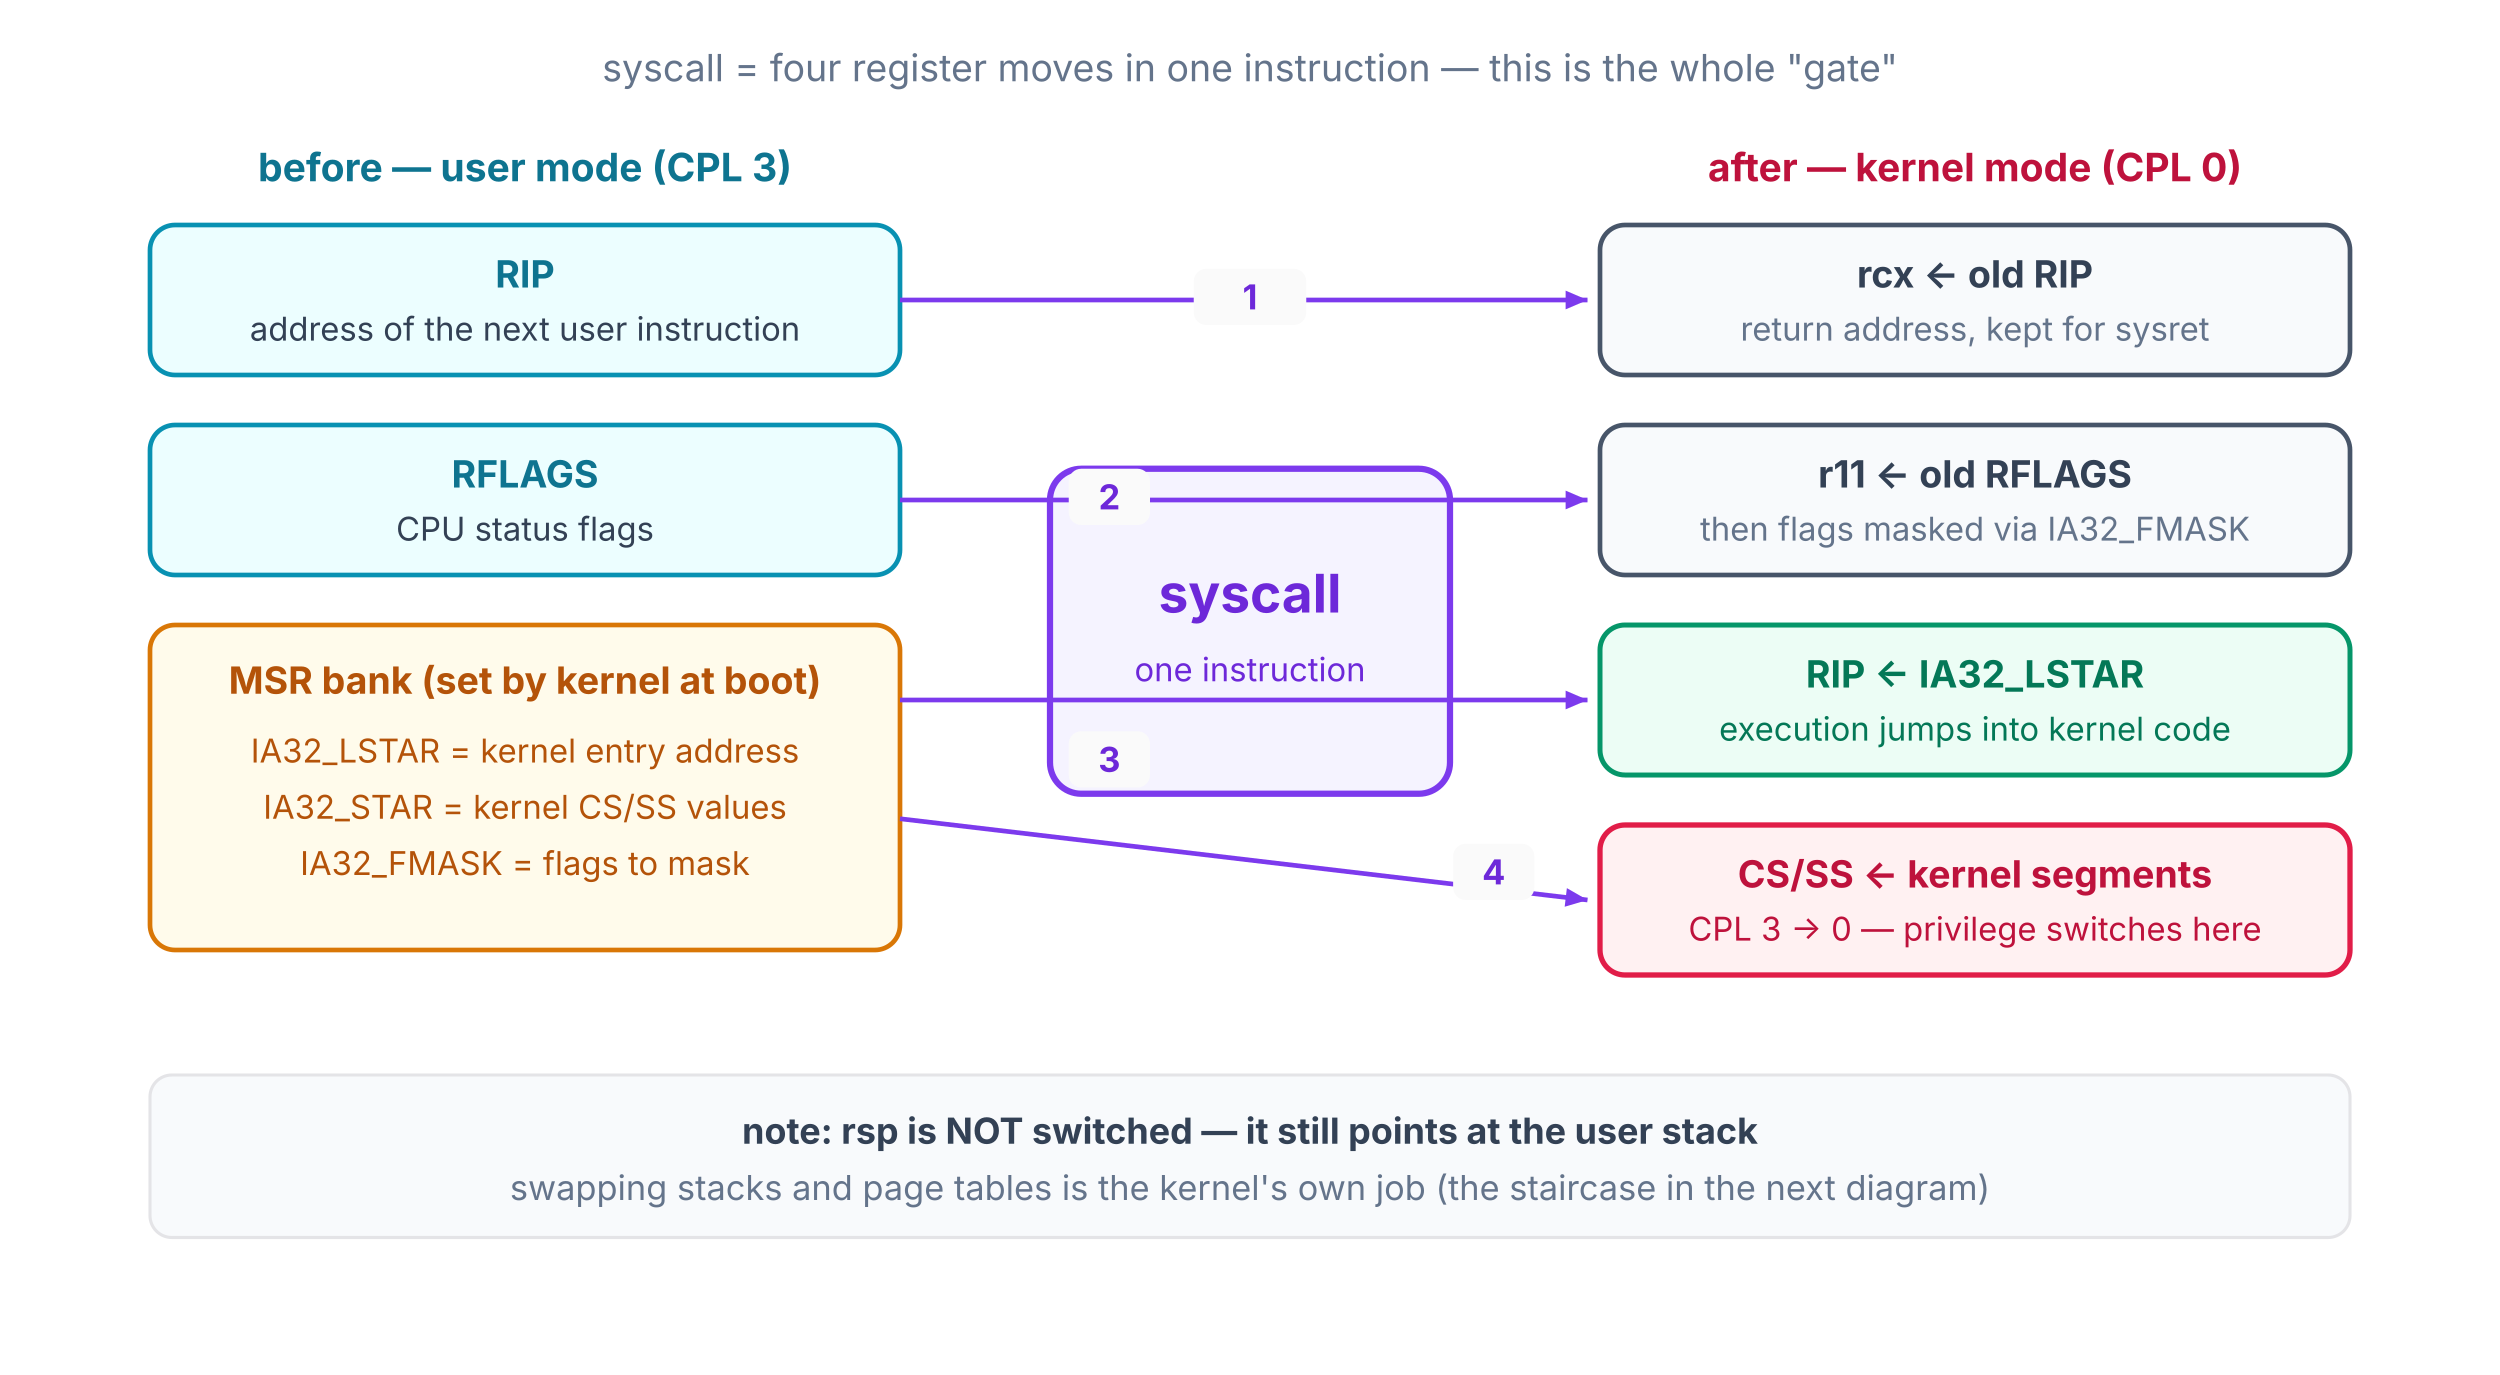
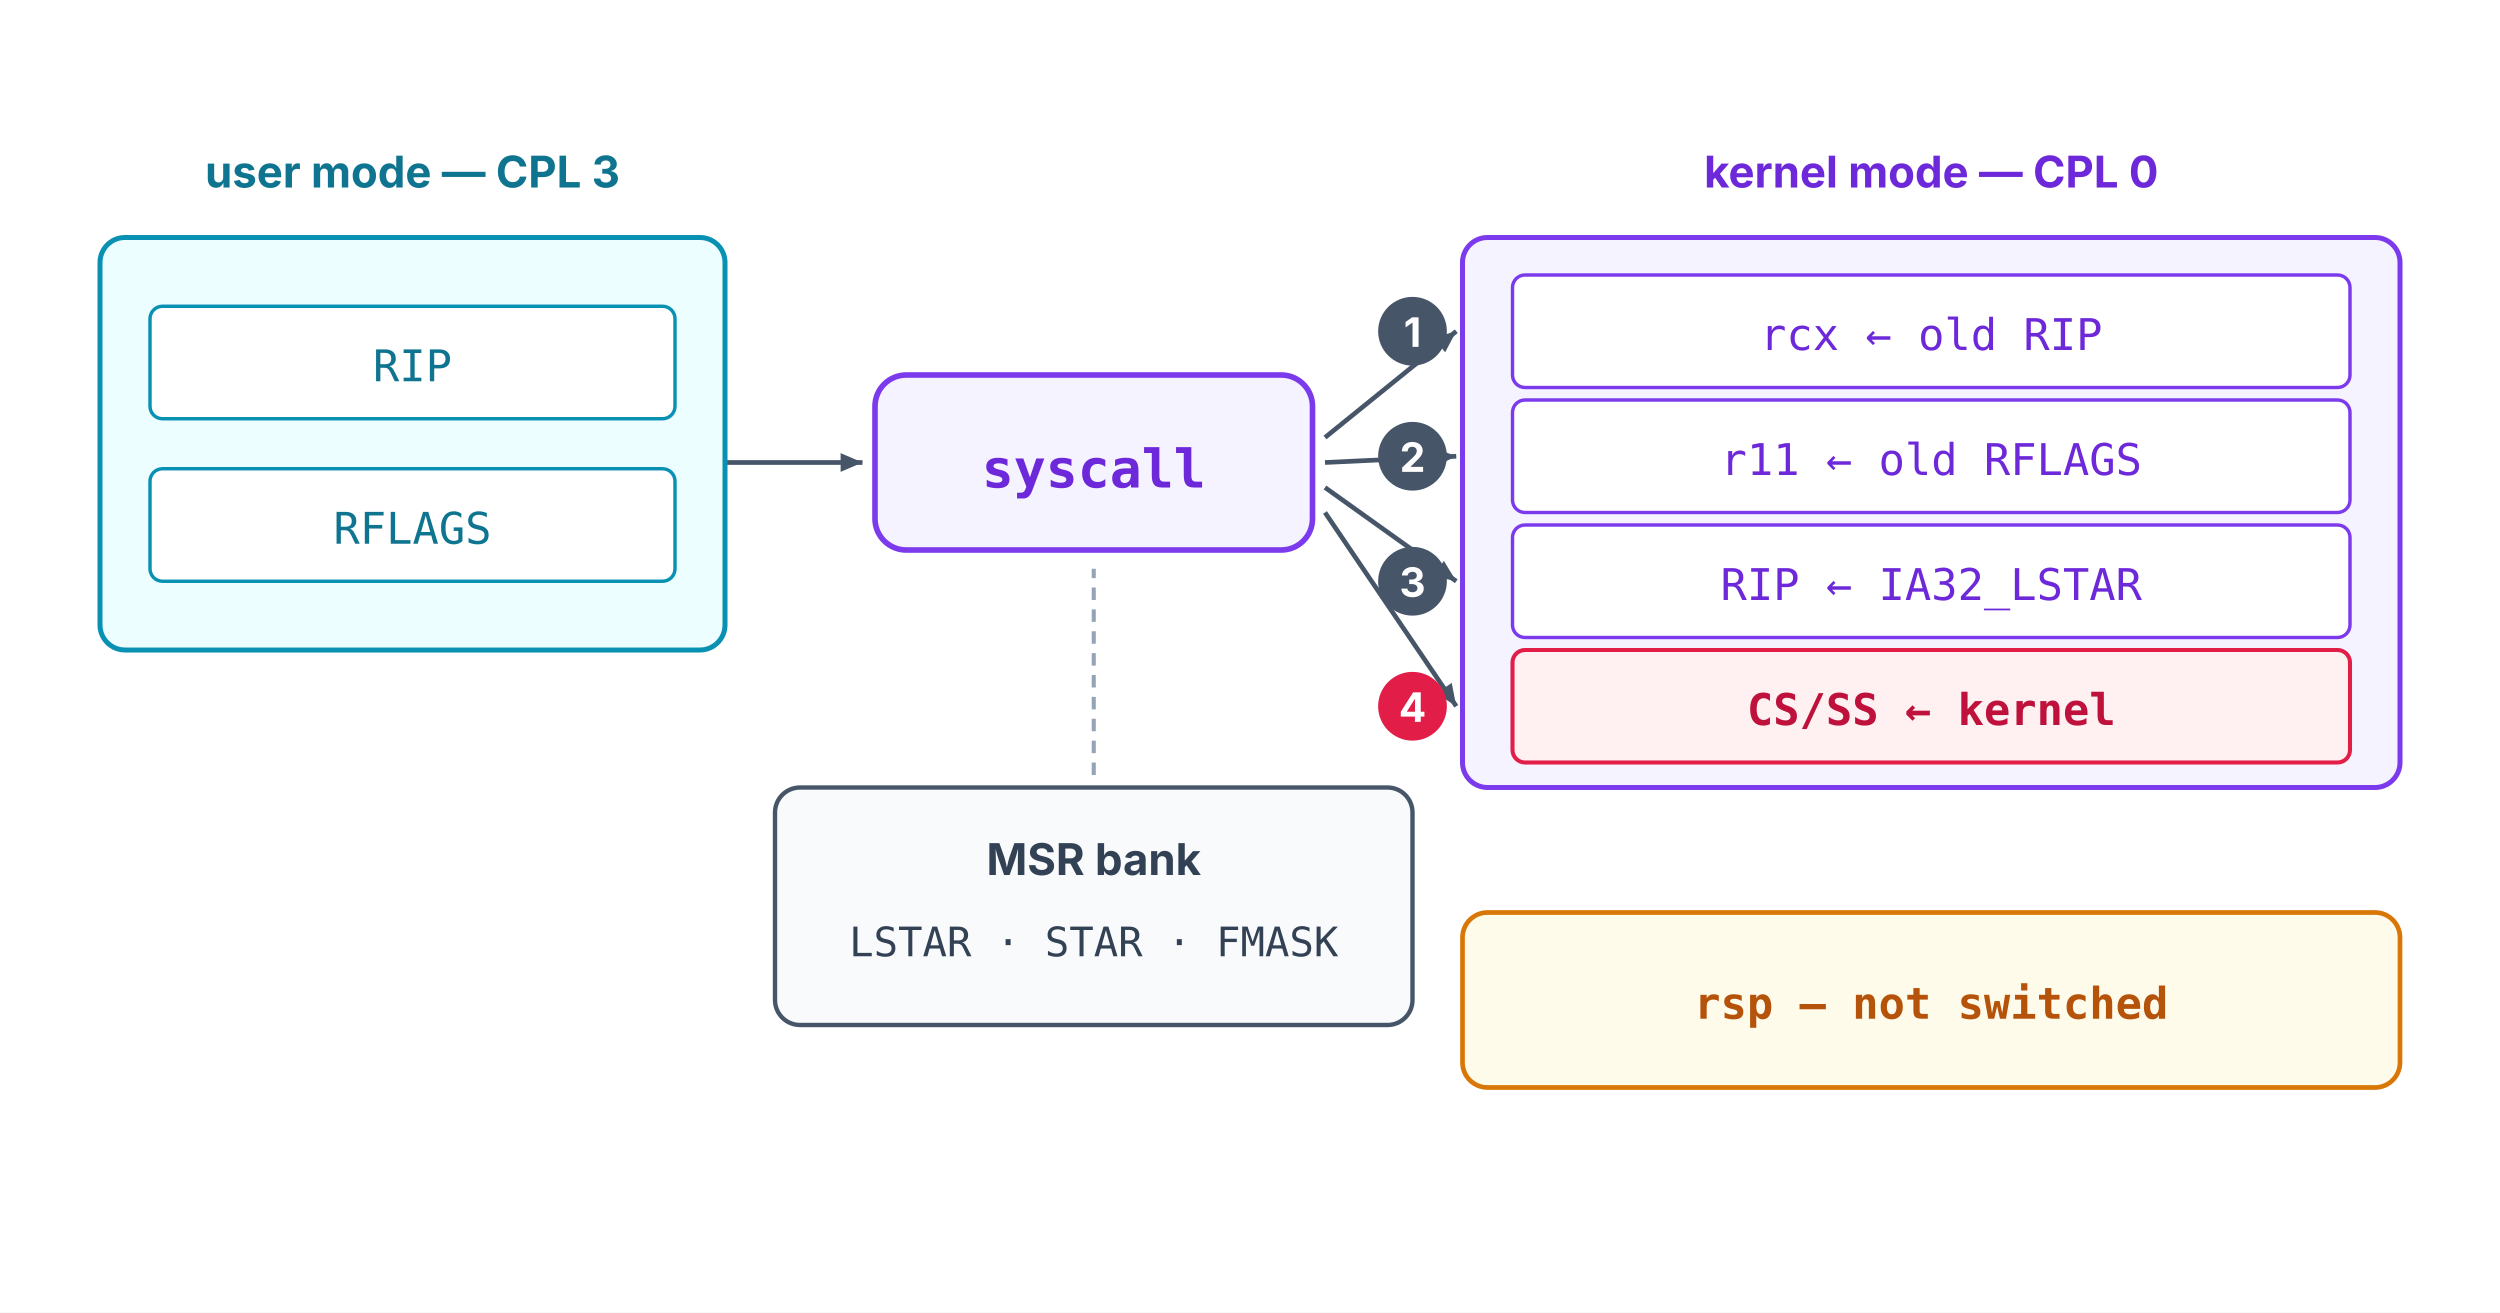
- <svg xmlns="http://www.w3.org/2000/svg" viewBox="0 0 800 440" role="img" aria-labelledby="t2 d2" font-family="Pretendard, ui-sans-serif, system-ui, -apple-system, sans-serif">
+ <svg xmlns="http://www.w3.org/2000/svg" viewBox="0 0 800 420" role="img" aria-labelledby="t2 d2" font-family="Pretendard, ui-sans-serif, system-ui, -apple-system, sans-serif">
  <defs>
-     <marker id="arS" markerWidth="10" markerHeight="10" refX="7" refY="3" orient="auto" markerUnits="userSpaceOnUse">
-       <path d="M0,0 L7,3 L0,6 Z" fill="#7C3AED" />
+     <marker id="s2" markerWidth="10" markerHeight="10" refX="7" refY="3" orient="auto" markerUnits="userSpaceOnUse">
+       <path d="M0,0 L7,3 L0,6 Z" fill="#475569" />
    </marker>
  </defs>
-   <rect x="0" y="0" width="800" height="440" fill="#FFFFFF" />
-   <text x="400" y="26" text-anchor="middle" font-size="12" fill="#64748B">syscall = four register moves in one instruction — this is the whole "gate"</text>
-   <text x="168" y="58" text-anchor="middle" font-size="12.5" font-weight="700" fill="#0E7490">before — user mode (CPL 3)</text>
-   <text x="632" y="58" text-anchor="middle" font-size="12.5" font-weight="700" fill="#BE123C">after — kernel mode (CPL 0)</text>
-   <rect x="48" y="72" width="240" height="48" rx="8" fill="#ECFEFF" stroke="#0891B2" stroke-width="1.5" />
-   <text x="168" y="92" text-anchor="middle" font-size="12" font-weight="700" fill="#0E7490">RIP</text>
-   <text x="168" y="109" text-anchor="middle" font-size="10.5" fill="#334155">address of the next user instruction</text>
-   <rect x="48" y="136" width="240" height="48" rx="8" fill="#ECFEFF" stroke="#0891B2" stroke-width="1.5" />
-   <text x="168" y="156" text-anchor="middle" font-size="12" font-weight="700" fill="#0E7490">RFLAGS</text>
-   <text x="168" y="173" text-anchor="middle" font-size="10.5" fill="#334155">CPU status flags</text>
-   <rect x="48" y="200" width="240" height="104" rx="8" fill="#FFFBEB" stroke="#D97706" stroke-width="1.5" />
-   <text x="168" y="222" text-anchor="middle" font-size="12" font-weight="700" fill="#B45309">MSR bank (set by kernel at boot)</text>
-   <text x="168" y="244" text-anchor="middle" font-size="10.5" fill="#B45309">IA32_LSTAR = kernel entry address</text>
-   <text x="168" y="262" text-anchor="middle" font-size="10.5" fill="#B45309">IA32_STAR = kernel CS/SS values</text>
-   <text x="168" y="280" text-anchor="middle" font-size="10.5" fill="#B45309">IA32_FMASK = flags to mask</text>
-   <rect x="336" y="150" width="128" height="104" rx="10" fill="#F5F3FF" stroke="#7C3AED" stroke-width="2" />
-   <text x="400" y="196" text-anchor="middle" font-size="17" font-weight="700" fill="#6D28D9">syscall</text>
-   <text x="400" y="218" text-anchor="middle" font-size="10.5" fill="#6D28D9">one instruction</text>
-   <rect x="512" y="72" width="240" height="48" rx="8" fill="#F8FAFC" stroke="#475569" stroke-width="1.5" />
-   <text x="632" y="92" text-anchor="middle" font-size="12" font-weight="700" fill="#334155">rcx ← old RIP</text>
-   <text x="632" y="109" text-anchor="middle" font-size="10.5" fill="#64748B">return address, kept for sysret</text>
-   <rect x="512" y="136" width="240" height="48" rx="8" fill="#F8FAFC" stroke="#475569" stroke-width="1.5" />
-   <text x="632" y="156" text-anchor="middle" font-size="12" font-weight="700" fill="#334155">r11 ← old RFLAGS</text>
-   <text x="632" y="173" text-anchor="middle" font-size="10.5" fill="#64748B">then flags masked via IA32_FMASK</text>
-   <rect x="512" y="200" width="240" height="48" rx="8" fill="#ECFDF5" stroke="#059669" stroke-width="1.6" />
-   <text x="632" y="220" text-anchor="middle" font-size="12" font-weight="700" fill="#047857">RIP ← IA32_LSTAR</text>
-   <text x="632" y="237" text-anchor="middle" font-size="10.5" fill="#047857">execution jumps into kernel code</text>
-   <rect x="512" y="264" width="240" height="48" rx="8" fill="#FFF1F2" stroke="#E11D48" stroke-width="1.7" />
-   <text x="632" y="284" text-anchor="middle" font-size="12" font-weight="700" fill="#BE123C">CS/SS ← kernel segments</text>
-   <text x="632" y="301" text-anchor="middle" font-size="10.5" fill="#BE123C">CPL 3 → 0 — privilege switches here</text>
-   <line x1="288" y1="96" x2="508" y2="96" stroke="#7C3AED" stroke-width="1.5" marker-end="url(#arS)" />
-   <rect x="382" y="86" width="36" height="18" rx="4" fill="#FAFAFA" />
-   <text x="400" y="99" text-anchor="middle" font-size="11" font-weight="700" fill="#6D28D9">1</text>
-   <line x1="288" y1="160" x2="508" y2="160" stroke="#7C3AED" stroke-width="1.5" marker-end="url(#arS)" />
-   <rect x="342" y="150" width="26" height="18" rx="4" fill="#FAFAFA" />
-   <text x="355" y="163" text-anchor="middle" font-size="11" font-weight="700" fill="#6D28D9">2</text>
-   <line x1="288" y1="224" x2="508" y2="224" stroke="#7C3AED" stroke-width="1.5" marker-end="url(#arS)" />
-   <rect x="342" y="234" width="26" height="18" rx="4" fill="#FAFAFA" />
-   <text x="355" y="247" text-anchor="middle" font-size="11" font-weight="700" fill="#6D28D9">3</text>
-   <line x1="288" y1="262" x2="508" y2="288" stroke="#7C3AED" stroke-width="1.5" marker-end="url(#arS)" />
-   <rect x="465" y="270" width="26" height="18" rx="4" fill="#FAFAFA" />
-   <text x="478" y="283" text-anchor="middle" font-size="11" font-weight="700" fill="#6D28D9">4</text>
-   <rect x="48" y="344" width="704" height="52" rx="7" fill="#F8FAFC" stroke="#E4E4E7" stroke-width="1" />
-   <text x="400" y="366" text-anchor="middle" font-size="11.5" font-weight="700" fill="#334155">note: rsp is NOT switched — it still points at the user stack</text>
-   <text x="400" y="384" text-anchor="middle" font-size="11" fill="#64748B">swapping stacks and page tables is the kernel's own job (the staircase in the next diagram)</text>
+   <rect x="0" y="0" width="800" height="420" fill="#FFFFFF" />
+   <line x1="424" y1="140" x2="466" y2="106" stroke="#475569" stroke-width="1.5" marker-end="url(#s2)" />
+   <line x1="424" y1="148" x2="466" y2="146" stroke="#475569" stroke-width="1.5" marker-end="url(#s2)" />
+   <line x1="424" y1="156" x2="466" y2="186" stroke="#475569" stroke-width="1.5" marker-end="url(#s2)" />
+   <line x1="424" y1="164" x2="466" y2="226" stroke="#475569" stroke-width="1.5" marker-end="url(#s2)" />
+   <line x1="232" y1="148" x2="276" y2="148" stroke="#475569" stroke-width="1.5" marker-end="url(#s2)" />
+   <line x1="350" y1="248" x2="350" y2="182" stroke="#94A3B8" stroke-width="1.3" stroke-dasharray="4 3" />
+   <text x="132" y="60" text-anchor="middle" font-size="14" font-weight="700" fill="#0E7490">user mode — CPL 3</text>
+   <rect x="32" y="76" width="200" height="132" rx="8" fill="#ECFEFF" stroke="#0891B2" stroke-width="1.6" />
+   <rect x="48" y="98" width="168" height="36" rx="4" fill="#FFFFFF" stroke="#0891B2" stroke-width="1.1" />
+   <text x="132" y="122" text-anchor="middle" font-size="14" fill="#0E7490" font-family="ui-monospace, monospace">RIP</text>
+   <rect x="48" y="150" width="168" height="36" rx="4" fill="#FFFFFF" stroke="#0891B2" stroke-width="1.1" />
+   <text x="132" y="174" text-anchor="middle" font-size="14" fill="#0E7490" font-family="ui-monospace, monospace">RFLAGS</text>
+   <rect x="280" y="120" width="140" height="56" rx="10" fill="#F5F3FF" stroke="#7C3AED" stroke-width="1.8" />
+   <text x="350" y="156" text-anchor="middle" font-size="17" font-weight="700" fill="#6D28D9" font-family="ui-monospace, monospace">syscall</text>
+   <text x="618" y="60" text-anchor="middle" font-size="14" font-weight="700" fill="#6D28D9">kernel mode — CPL 0</text>
+   <rect x="468" y="76" width="300" height="176" rx="8" fill="#F5F3FF" stroke="#7C3AED" stroke-width="1.6" />
+   <circle cx="452" cy="106" r="11" fill="#475569" />
+   <text x="452" y="111" text-anchor="middle" font-size="13" font-weight="700" fill="#FFFFFF">1</text>
+   <rect x="484" y="88" width="268" height="36" rx="4" fill="#FFFFFF" stroke="#7C3AED" stroke-width="1.1" />
+   <text x="618" y="112" text-anchor="middle" font-size="14" fill="#6D28D9" font-family="ui-monospace, monospace">rcx ← old RIP</text>
+   <circle cx="452" cy="146" r="11" fill="#475569" />
+   <text x="452" y="151" text-anchor="middle" font-size="13" font-weight="700" fill="#FFFFFF">2</text>
+   <rect x="484" y="128" width="268" height="36" rx="4" fill="#FFFFFF" stroke="#7C3AED" stroke-width="1.1" />
+   <text x="618" y="152" text-anchor="middle" font-size="14" fill="#6D28D9" font-family="ui-monospace, monospace">r11 ← old RFLAGS</text>
+   <circle cx="452" cy="186" r="11" fill="#475569" />
+   <text x="452" y="191" text-anchor="middle" font-size="13" font-weight="700" fill="#FFFFFF">3</text>
+   <rect x="484" y="168" width="268" height="36" rx="4" fill="#FFFFFF" stroke="#7C3AED" stroke-width="1.1" />
+   <text x="618" y="192" text-anchor="middle" font-size="14" fill="#6D28D9" font-family="ui-monospace, monospace">RIP ← IA32_LSTAR</text>
+   <circle cx="452" cy="226" r="11" fill="#E11D48" />
+   <text x="452" y="231" text-anchor="middle" font-size="13" font-weight="700" fill="#FFFFFF">4</text>
+   <rect x="484" y="208" width="268" height="36" rx="4" fill="#FFF1F2" stroke="#E11D48" stroke-width="1.3" />
+   <text x="618" y="232" text-anchor="middle" font-size="14" font-weight="700" fill="#BE123C" font-family="ui-monospace, monospace">CS/SS ← kernel</text>
+   <rect x="248" y="252" width="204" height="76" rx="8" fill="#F8FAFC" stroke="#475569" stroke-width="1.4" />
+   <text x="350" y="280" text-anchor="middle" font-size="14" font-weight="700" fill="#334155">MSR bank</text>
+   <text x="350" y="306" text-anchor="middle" font-size="13" fill="#334155" font-family="ui-monospace, monospace">LSTAR · STAR · FMASK</text>
+   <rect x="468" y="292" width="300" height="56" rx="8" fill="#FFFBEB" stroke="#D97706" stroke-width="1.5" />
+   <text x="618" y="326" text-anchor="middle" font-size="14" font-weight="700" fill="#B45309" font-family="ui-monospace, monospace">rsp — not switched</text>
</svg>
